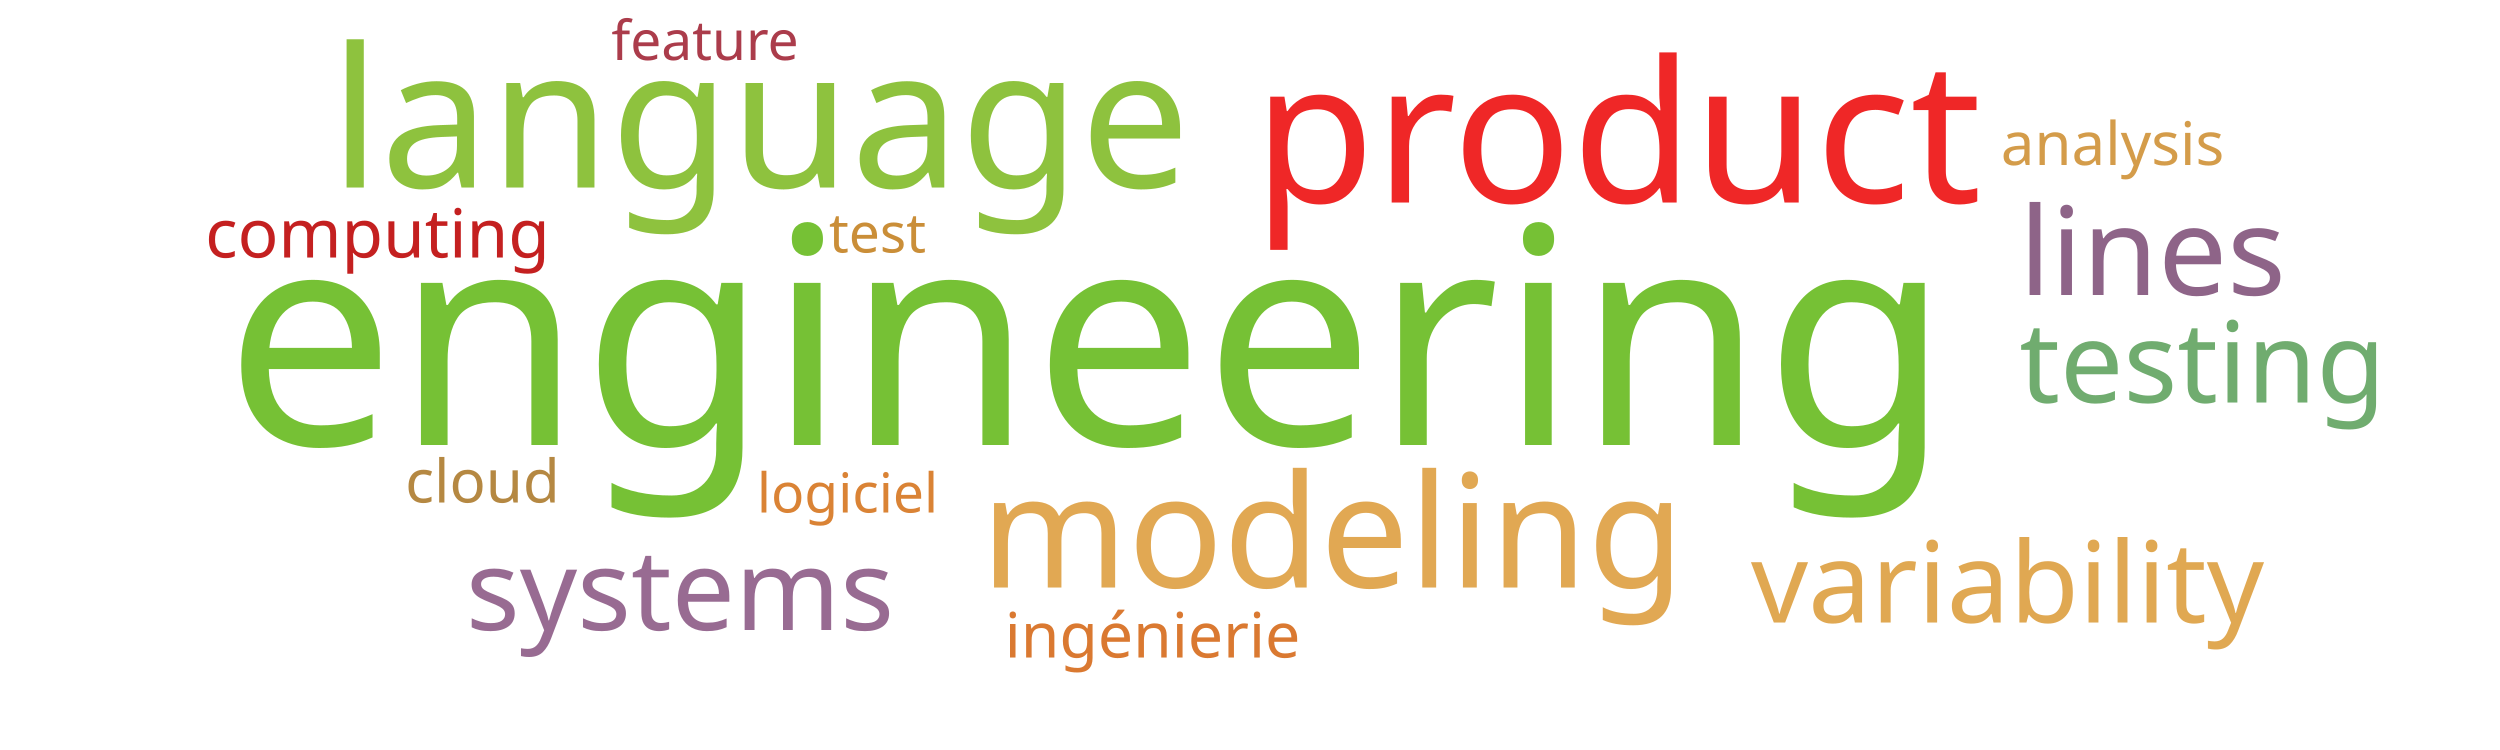
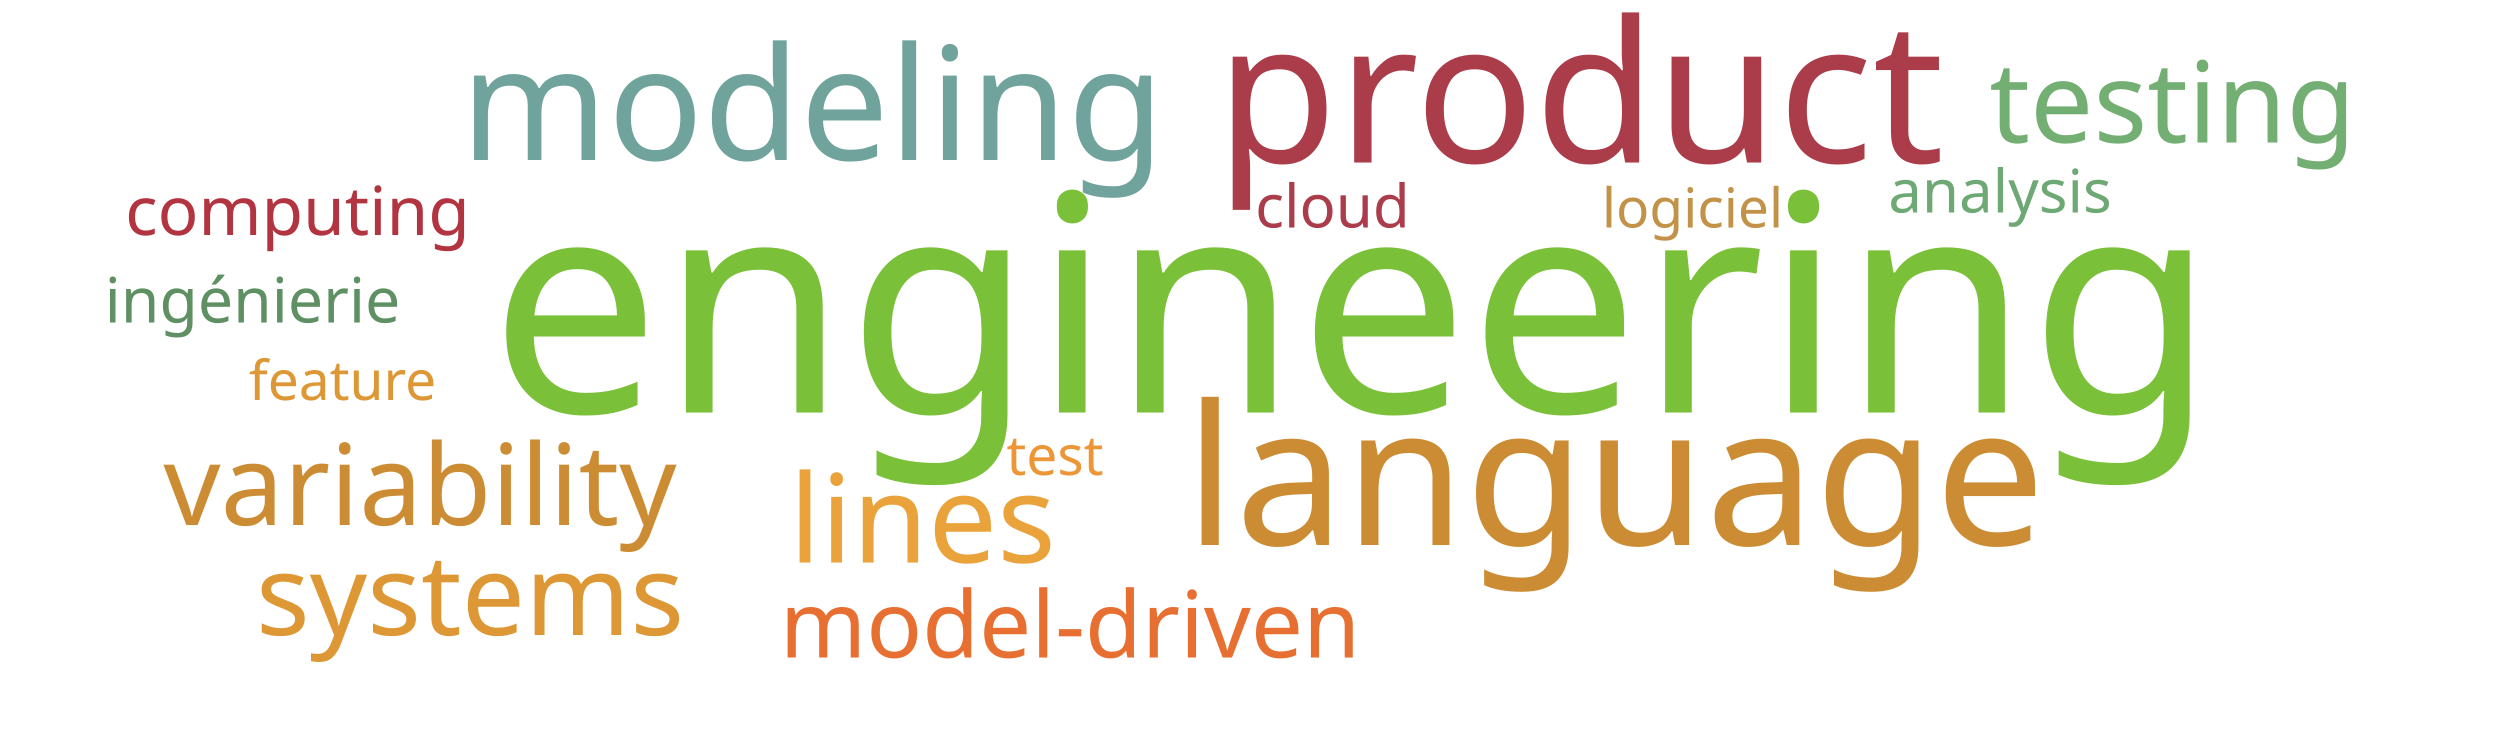
<svg xmlns="http://www.w3.org/2000/svg" width="1000" height="300">
  <g transform="translate(500, 150)">
-     <text text-anchor="middle" style="font-family: Impact; font-size: 121px; fill: #76c135" transform="translate(-65,28)rotate(0)">engineering</text>
-     <text text-anchor="middle" style="font-family: Impact; font-size: 79px; fill: #ef2727" transform="translate(147,-69)rotate(0)">product</text>
-     <text text-anchor="middle" style="font-family: Impact; font-size: 78px; fill: #8ec23e" transform="translate(-196,-75)rotate(0)">language</text>
-     <text text-anchor="middle" style="font-family: Impact; font-size: 63px; fill: #e1a853" transform="translate(33,85)rotate(0)">modeling</text>
-     <text text-anchor="middle" style="font-family: Impact; font-size: 49px; fill: #8e6488" transform="translate(361,-32)rotate(0)">lines</text>
-     <text text-anchor="middle" style="font-family: Impact; font-size: 45px; fill: #70ac6f" transform="translate(381,11)rotate(0)">testing</text>
-     <text text-anchor="middle" style="font-family: Impact; font-size: 45px; fill: #e0a852" transform="translate(303,99)rotate(0)">variability</text>
-     <text text-anchor="middle" style="font-family: Impact; font-size: 45px; fill: #986b92" transform="translate(-228,102)rotate(0)">systems</text>
-     <text text-anchor="middle" style="font-family: Impact; font-size: 27px; fill: #c42020" transform="translate(-349,-47)rotate(0)">computing</text>
-     <text text-anchor="middle" style="font-family: Impact; font-size: 25px; fill: #da7931" transform="translate(-39,113)rotate(0)">ingénierie</text>
-     <text text-anchor="middle" style="font-family: Impact; font-size: 24px; fill: #b58842" transform="translate(-307,51)rotate(0)">cloud</text>
-     <text text-anchor="middle" style="font-family: Impact; font-size: 24px; fill: #d49c4a" transform="translate(345,-84)rotate(0)">analysis</text>
-     <text text-anchor="middle" style="font-family: Impact; font-size: 22px; fill: #ca8e38" transform="translate(-149,-49)rotate(0)">test</text>
-     <text text-anchor="middle" style="font-family: Impact; font-size: 22px; fill: #da8335" transform="translate(-161,55)rotate(0)">logiciel</text>
-     <text text-anchor="middle" style="font-family: Impact; font-size: 22px; fill: #ab3c4b" transform="translate(-218,-126)rotate(0)">feature</text>
+     <text text-anchor="middle" style="font-family: Impact; font-size: 121px; fill: #7bc039" transform="translate(41,15)rotate(0)">engineering</text>
+     <text text-anchor="middle" style="font-family: Impact; font-size: 79px; fill: #ab3d4b" transform="translate(132,-85)rotate(0)">product</text>
+     <text text-anchor="middle" style="font-family: Impact; font-size: 78px; fill: #cc8c34" transform="translate(146,68)rotate(0)">language</text>
+     <text text-anchor="middle" style="font-family: Impact; font-size: 63px; fill: #6fa39c" transform="translate(-175,-86)rotate(0)">modeling</text>
+     <text text-anchor="middle" style="font-family: Impact; font-size: 49px; fill: #eaa23b" transform="translate(-131,75)rotate(0)">lines</text>
+     <text text-anchor="middle" style="font-family: Impact; font-size: 45px; fill: #73ae72" transform="translate(369,-93)rotate(0)">testing</text>
+     <text text-anchor="middle" style="font-family: Impact; font-size: 45px; fill: #cc8c34" transform="translate(-332,60)rotate(0)">variability</text>
+     <text text-anchor="middle" style="font-family: Impact; font-size: 45px; fill: #dd9735" transform="translate(-312,104)rotate(0)">systems</text>
+     <text text-anchor="middle" style="font-family: Impact; font-size: 37px; fill: #e76f31" transform="translate(-72,113)rotate(0)">model-driven</text>
+     <text text-anchor="middle" style="font-family: Impact; font-size: 27px; fill: #b23440" transform="translate(-381,-56)rotate(0)">computing</text>
+     <text text-anchor="middle" style="font-family: Impact; font-size: 25px; fill: #5e9063" transform="translate(-399,-21)rotate(0)">ingénierie</text>
+     <text text-anchor="middle" style="font-family: Impact; font-size: 24px; fill: #ab3c4b" transform="translate(33,-59)rotate(0)">cloud</text>
+     <text text-anchor="middle" style="font-family: Impact; font-size: 24px; fill: #6ea874" transform="translate(300,-65)rotate(0)">analysis</text>
+     <text text-anchor="middle" style="font-family: Impact; font-size: 22px; fill: #ec9637" transform="translate(-78,40)rotate(0)">test</text>
+     <text text-anchor="middle" style="font-family: Impact; font-size: 22px; fill: #c39249" transform="translate(177,-59)rotate(0)">logiciel</text>
+     <text text-anchor="middle" style="font-family: Impact; font-size: 22px; fill: #dd9735" transform="translate(-363,10)rotate(0)">feature</text>
  </g>
</svg>
